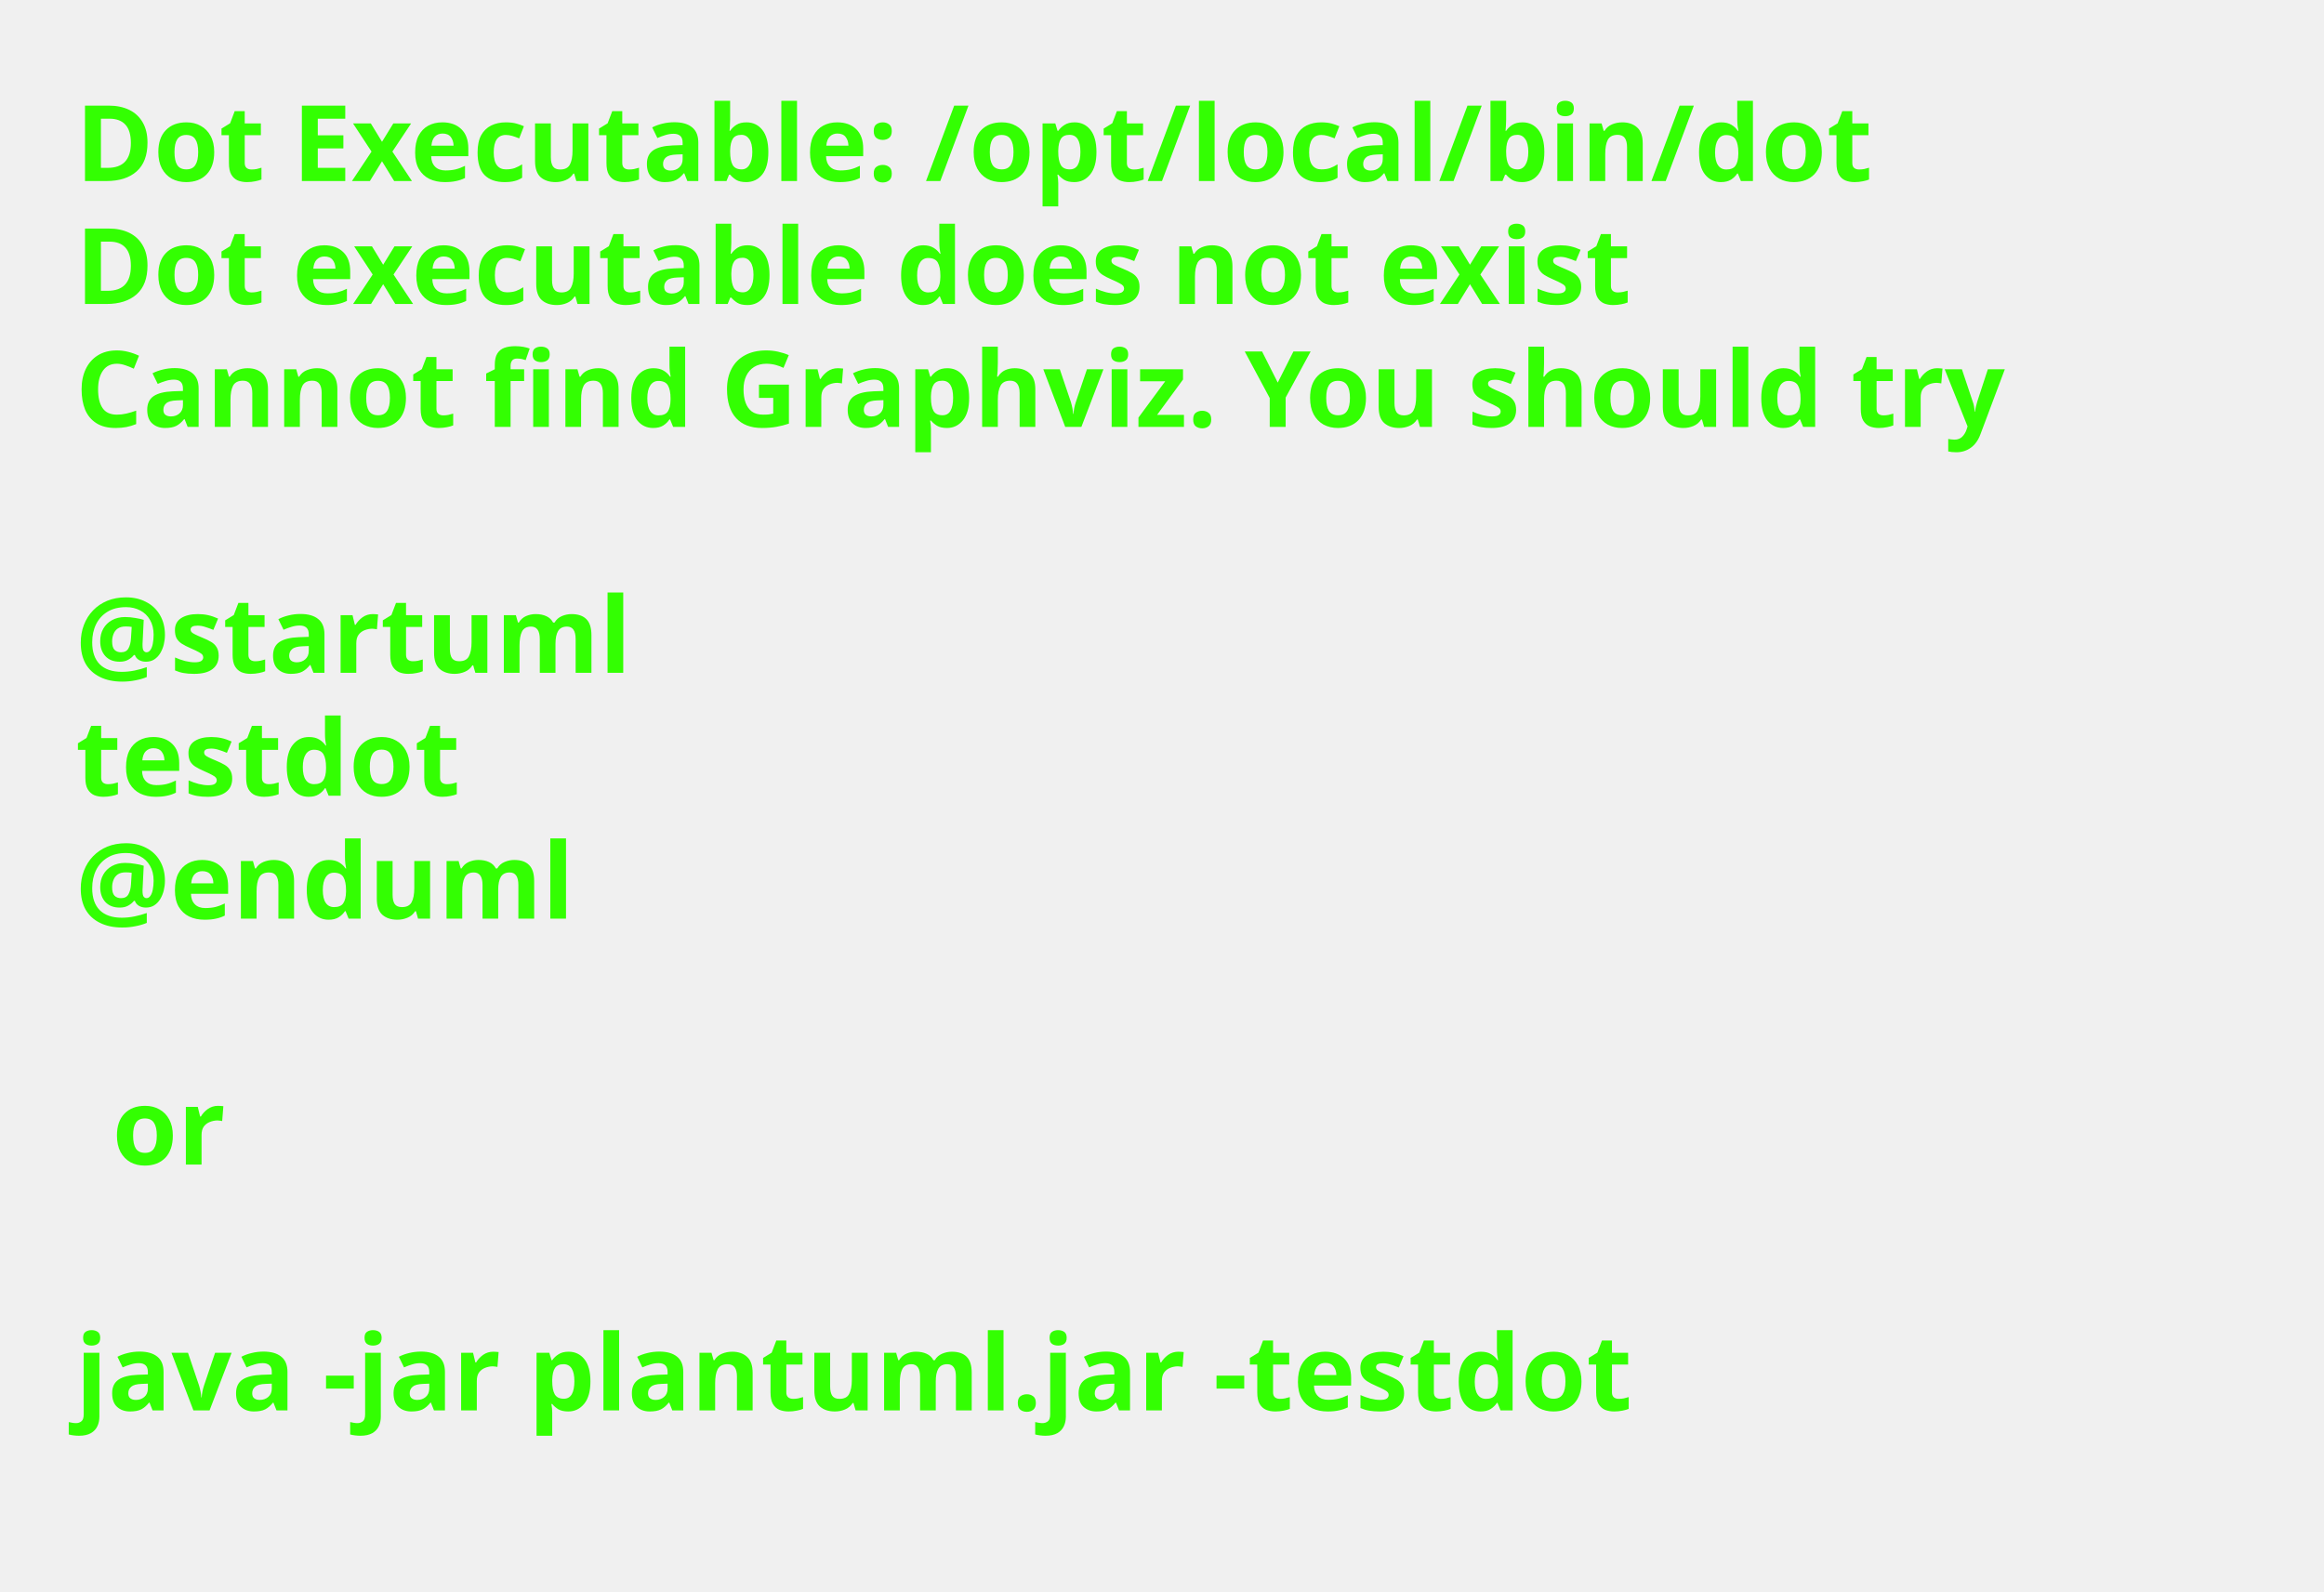
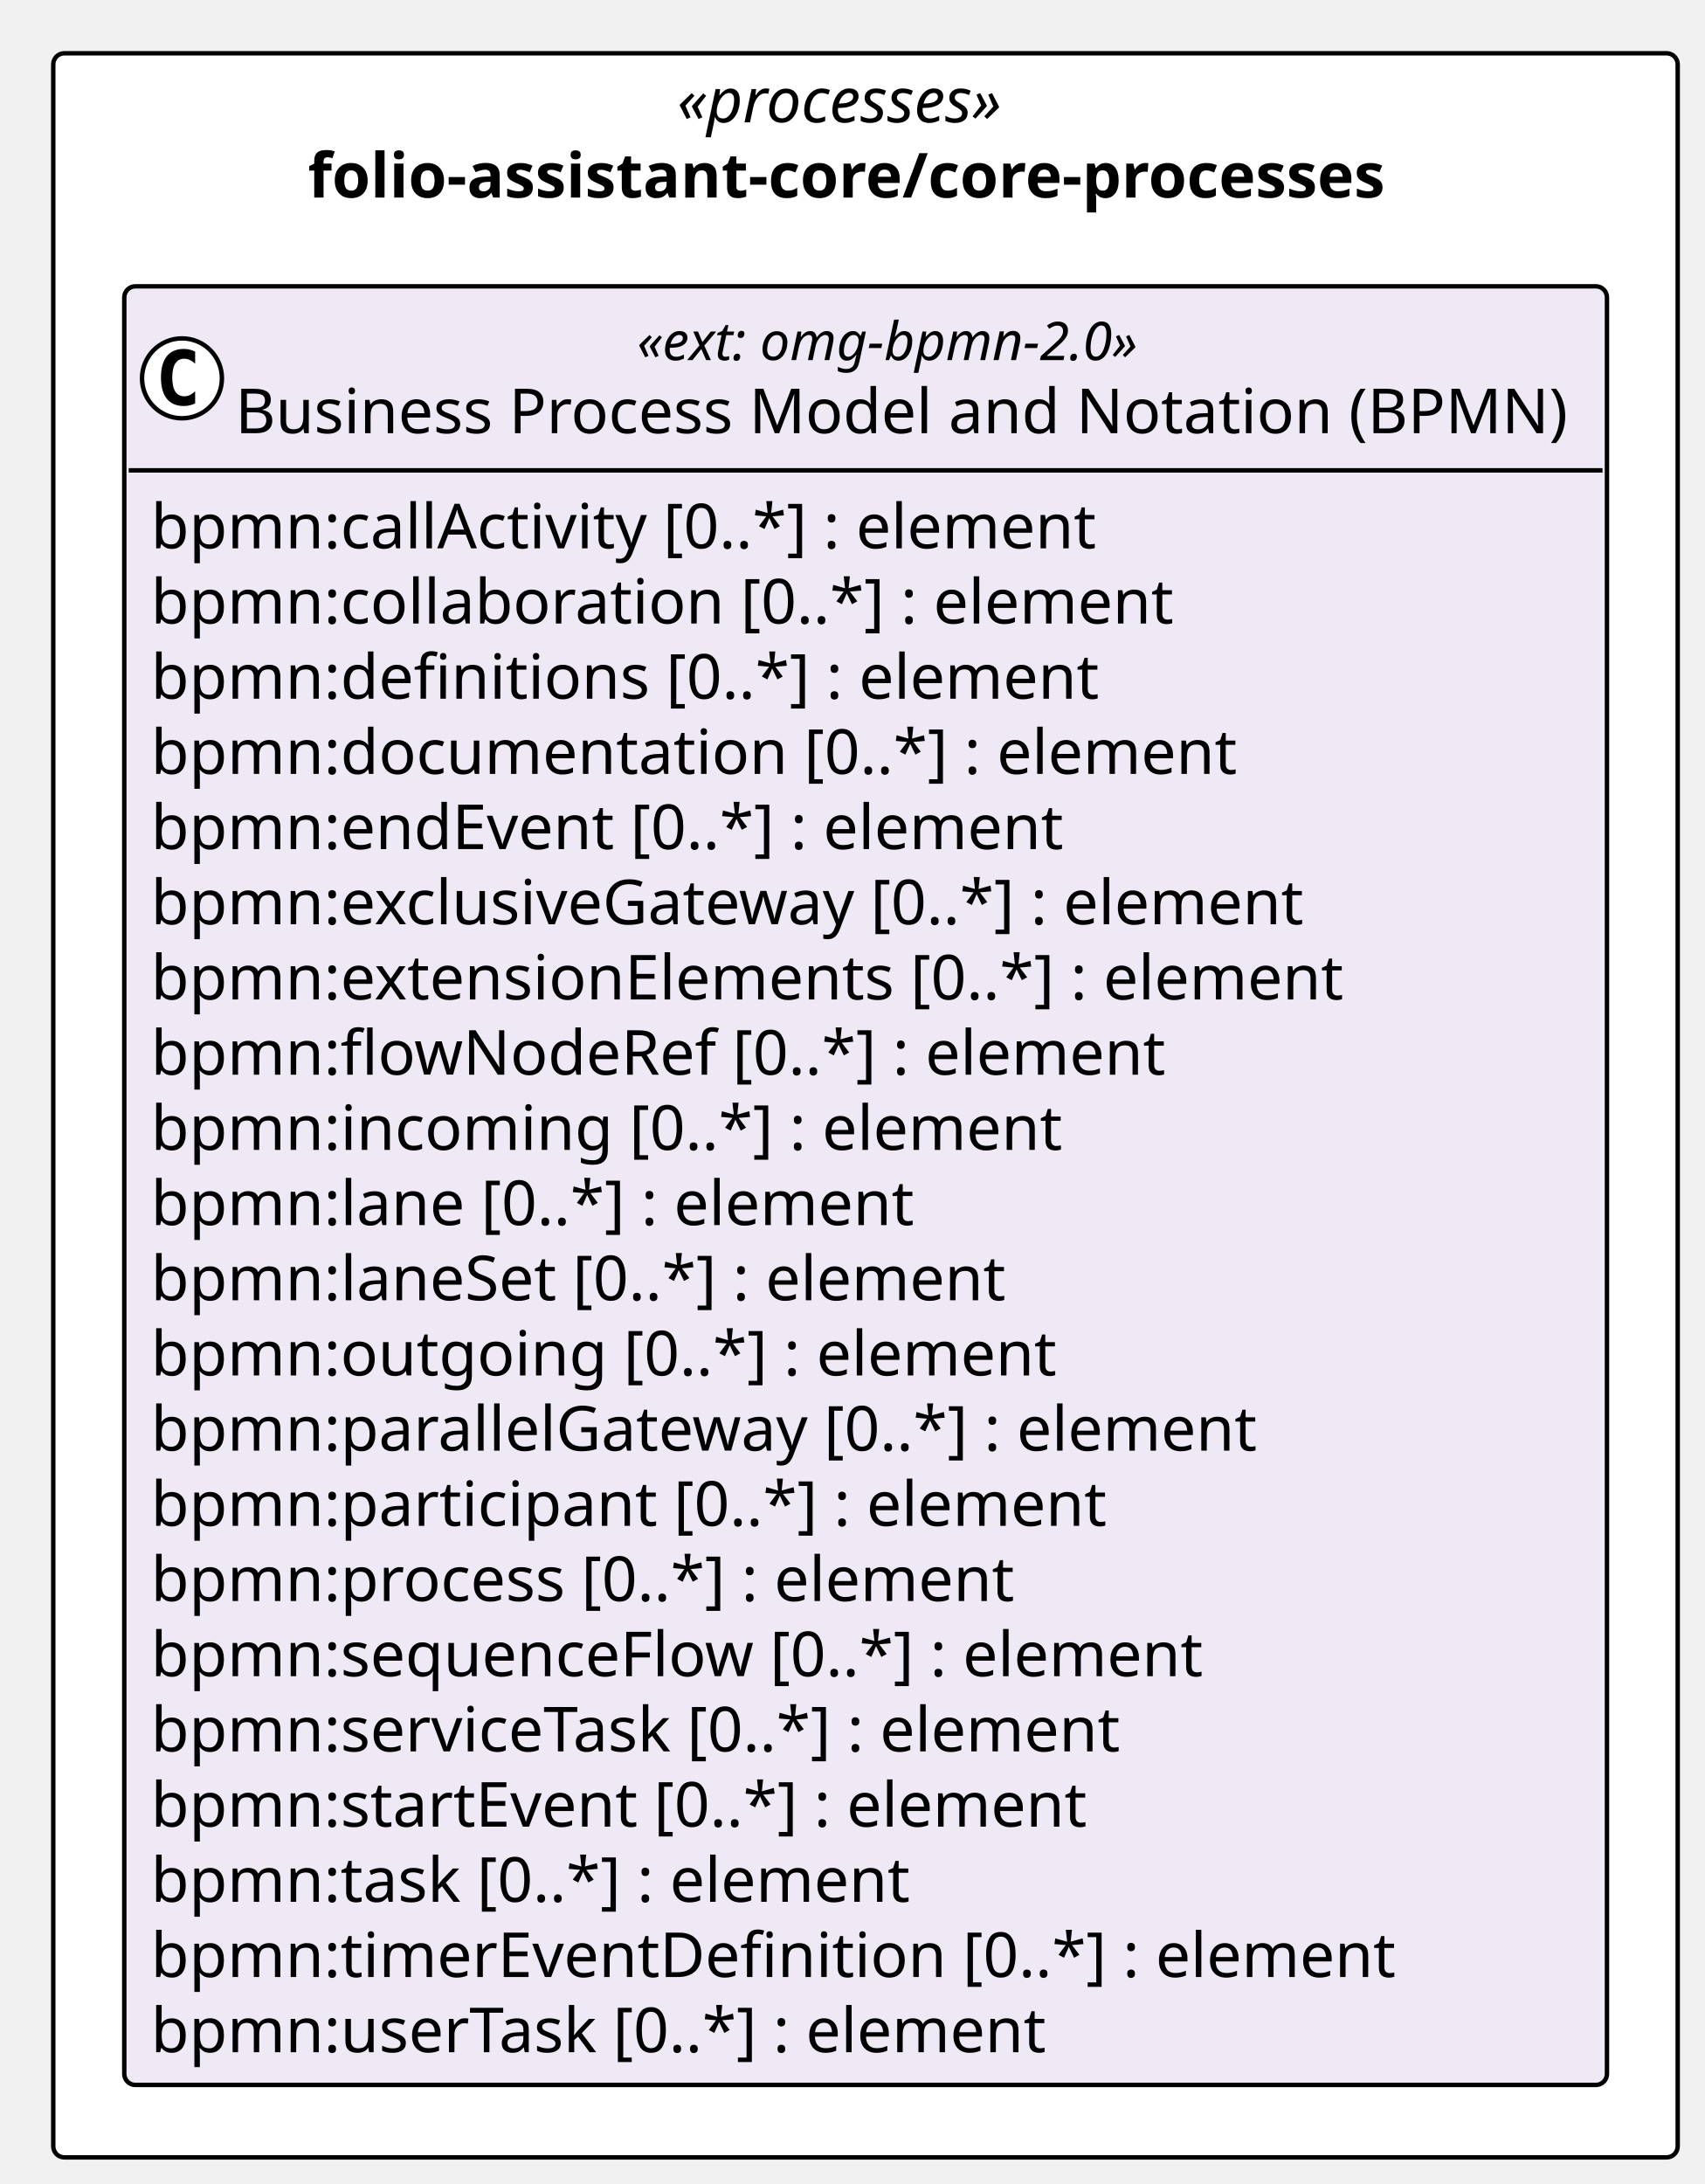
- <svg xmlns="http://www.w3.org/2000/svg" contentStyleType="text/css" height="211px" preserveAspectRatio="none" style="width:308px;height:211px;background:#FFFFFF;" version="1.1" viewBox="0 0 308 211" width="308px" zoomAndPan="magnify">
+ <svg xmlns="http://www.w3.org/2000/svg" contentStyleType="text/css" height="492px" preserveAspectRatio="none" style="width:384px;height:492px;background:#FFFFFF;" version="1.1" viewBox="0 0 384 492" width="384px" zoomAndPan="magnify">
  <defs />
  <g>
-     <text fill="#33FF02" font-family="sans-serif" font-size="14" font-weight="bold" lengthAdjust="spacing" textLength="264.954" x="10" y="24">Dot Executable: /opt/local/bin/dot</text>
-     <text fill="#33FF02" font-family="sans-serif" font-size="14" font-weight="bold" lengthAdjust="spacing" textLength="236.264" x="10" y="40.297">Dot executable does not exist</text>
-     <text fill="#33FF02" font-family="sans-serif" font-size="14" font-weight="bold" lengthAdjust="spacing" textLength="291.587" x="10" y="56.594">Cannot find Graphviz. You should try</text>
-     <text fill="#33FF02" font-family="sans-serif" font-size="14" font-weight="bold" lengthAdjust="spacing" textLength="4.874" x="10" y="72.891"> </text>
-     <text fill="#33FF02" font-family="sans-serif" font-size="14" font-weight="bold" lengthAdjust="spacing" textLength="81.423" x="10" y="89.188">@startuml</text>
-     <text fill="#33FF02" font-family="sans-serif" font-size="14" font-weight="bold" lengthAdjust="spacing" textLength="57.545" x="10" y="105.484">testdot</text>
-     <text fill="#33FF02" font-family="sans-serif" font-size="14" font-weight="bold" lengthAdjust="spacing" textLength="72.837" x="10" y="121.781">@enduml</text>
-     <text fill="#33FF02" font-family="sans-serif" font-size="14" font-weight="bold" lengthAdjust="spacing" textLength="4.874" x="10" y="138.078"> </text>
-     <text fill="#33FF02" font-family="sans-serif" font-size="14" font-weight="bold" lengthAdjust="spacing" textLength="16.523" x="14.874" y="154.375">or</text>
-     <text fill="#33FF02" font-family="sans-serif" font-size="14" font-weight="bold" lengthAdjust="spacing" textLength="4.874" x="10" y="170.672"> </text>
-     <text fill="#33FF02" font-family="sans-serif" font-size="14" font-weight="bold" lengthAdjust="spacing" textLength="234.507" x="10" y="186.969">java -jar plantuml.jar -testdot</text>
-     <text fill="#33FF02" font-family="sans-serif" font-size="14" font-weight="bold" lengthAdjust="spacing" textLength="4.874" x="10" y="203.266"> </text>
+     <g id="cluster_pkg_folio_assistant_core_core_processes">
+       <rect fill="#FFFFFF" height="474" rx="2.5" ry="2.5" style="stroke:#000000;stroke-width:1.0;" width="366" x="12" y="12" />
+       <text fill="#000000" font-family="Verdana" font-size="14" font-style="italic" lengthAdjust="spacing" textLength="84.848" x="152.576" y="27.562">«processes»</text>
+       <text fill="#000000" font-family="Verdana" font-size="14" font-weight="bold" lengthAdjust="spacing" textLength="251.234" x="69.383" y="44.502">folio-assistant-core/core-processes</text>
+     </g>
+     <g id="elem_folio_assistant_core_core_processes_omg_bpmn_2_0">
+       <rect codeLine="14" fill="#EEE9F5" height="405.188" id="folio_assistant_core_core_processes_omg_bpmn_2_0" rx="2.5" ry="2.5" style="stroke:#000000;stroke-width:1.0;" width="334.065" x="28" y="64.5" />
+       <ellipse cx="41" cy="85.23" fill="#FFFFFF" rx="9" ry="9" style="stroke:#000000;stroke-width:1.0;" />
+       <path d="M43.969,90.87 Q43.391,91.167 42.75,91.308 Q42.109,91.464 41.406,91.464 Q38.906,91.464 37.578,89.823 Q36.266,88.167 36.266,85.042 Q36.266,81.917 37.578,80.261 Q38.906,78.605 41.406,78.605 Q42.109,78.605 42.75,78.761 Q43.406,78.917 43.969,79.214 L43.969,81.933 Q43.344,81.355 42.75,81.089 Q42.156,80.808 41.531,80.808 Q40.188,80.808 39.5,81.886 Q38.812,82.948 38.812,85.042 Q38.812,87.136 39.5,88.214 Q40.188,89.276 41.531,89.276 Q42.156,89.276 42.75,89.011 Q43.344,88.73 43.969,88.151 L43.969,90.87 Z " fill="#000000" />
+       <text fill="#000000" font-family="Verdana" font-size="12" font-style="italic" lengthAdjust="spacing" textLength="124.998" x="143.534" y="81.125">«ext: omg-bpmn-2.0»</text>
+       <text fill="#000000" font-family="Verdana" font-size="14" lengthAdjust="spacing" textLength="306.065" x="53" y="97.582">Business Process Model and Notation (BPMN)</text>
+       <line style="stroke:#000000;stroke-width:1.0;" x1="29" x2="361.065" y1="105.959" y2="105.959" />
+       <text fill="#000000" font-family="Verdana" font-size="14" lengthAdjust="spacing" textLength="216.651" x="34" y="123.522">bpmn:callActivity [0..*] : element</text>
+       <text fill="#000000" font-family="Verdana" font-size="14" lengthAdjust="spacing" textLength="230.446" x="34" y="140.461">bpmn:collaboration [0..*] : element</text>
+       <text fill="#000000" font-family="Verdana" font-size="14" lengthAdjust="spacing" textLength="213.671" x="34" y="157.4">bpmn:definitions [0..*] : element</text>
+       <text fill="#000000" font-family="Verdana" font-size="14" lengthAdjust="spacing" textLength="243.694" x="34" y="174.34">bpmn:documentation [0..*] : element</text>
+       <text fill="#000000" font-family="Verdana" font-size="14" lengthAdjust="spacing" textLength="206.978" x="34" y="191.279">bpmn:endEvent [0..*] : element</text>
+       <text fill="#000000" font-family="Verdana" font-size="14" lengthAdjust="spacing" textLength="265.193" x="34" y="208.219">bpmn:exclusiveGateway [0..*] : element</text>
+       <text fill="#000000" font-family="Verdana" font-size="14" lengthAdjust="spacing" textLength="269.575" x="34" y="225.158">bpmn:extensionElements [0..*] : element</text>
+       <text fill="#000000" font-family="Verdana" font-size="14" lengthAdjust="spacing" textLength="231.13" x="34" y="242.098">bpmn:flowNodeRef [0..*] : element</text>
+       <text fill="#000000" font-family="Verdana" font-size="14" lengthAdjust="spacing" textLength="205.242" x="34" y="259.037">bpmn:incoming [0..*] : element</text>
+       <text fill="#000000" font-family="Verdana" font-size="14" lengthAdjust="spacing" textLength="172.361" x="34" y="275.977">bpmn:lane [0..*] : element</text>
+       <text fill="#000000" font-family="Verdana" font-size="14" lengthAdjust="spacing" textLength="194.086" x="34" y="292.916">bpmn:laneSet [0..*] : element</text>
+       <text fill="#000000" font-family="Verdana" font-size="14" lengthAdjust="spacing" textLength="203.157" x="34" y="309.856">bpmn:outgoing [0..*] : element</text>
+       <text fill="#000000" font-family="Verdana" font-size="14" lengthAdjust="spacing" textLength="250.81" x="34" y="326.795">bpmn:parallelGateway [0..*] : element</text>
+       <text fill="#000000" font-family="Verdana" font-size="14" lengthAdjust="spacing" textLength="215.024" x="34" y="343.734">bpmn:participant [0..*] : element</text>
+       <text fill="#000000" font-family="Verdana" font-size="14" lengthAdjust="spacing" textLength="197.852" x="34" y="360.674">bpmn:process [0..*] : element</text>
+       <text fill="#000000" font-family="Verdana" font-size="14" lengthAdjust="spacing" textLength="241.179" x="34" y="377.613">bpmn:sequenceFlow [0..*] : element</text>
+       <text fill="#000000" font-family="Verdana" font-size="14" lengthAdjust="spacing" textLength="224.889" x="34" y="394.553">bpmn:serviceTask [0..*] : element</text>
+       <text fill="#000000" font-family="Verdana" font-size="14" lengthAdjust="spacing" textLength="211.654" x="34" y="411.492">bpmn:startEvent [0..*] : element</text>
+       <text fill="#000000" font-family="Verdana" font-size="14" lengthAdjust="spacing" textLength="172.19" x="34" y="428.432">bpmn:task [0..*] : element</text>
+       <text fill="#000000" font-family="Verdana" font-size="14" lengthAdjust="spacing" textLength="278.776" x="34" y="445.371">bpmn:timerEventDefinition [0..*] : element</text>
+       <text fill="#000000" font-family="Verdana" font-size="14" lengthAdjust="spacing" textLength="205.748" x="34" y="462.31">bpmn:userTask [0..*] : element</text>
+     </g>
  </g>
</svg>
